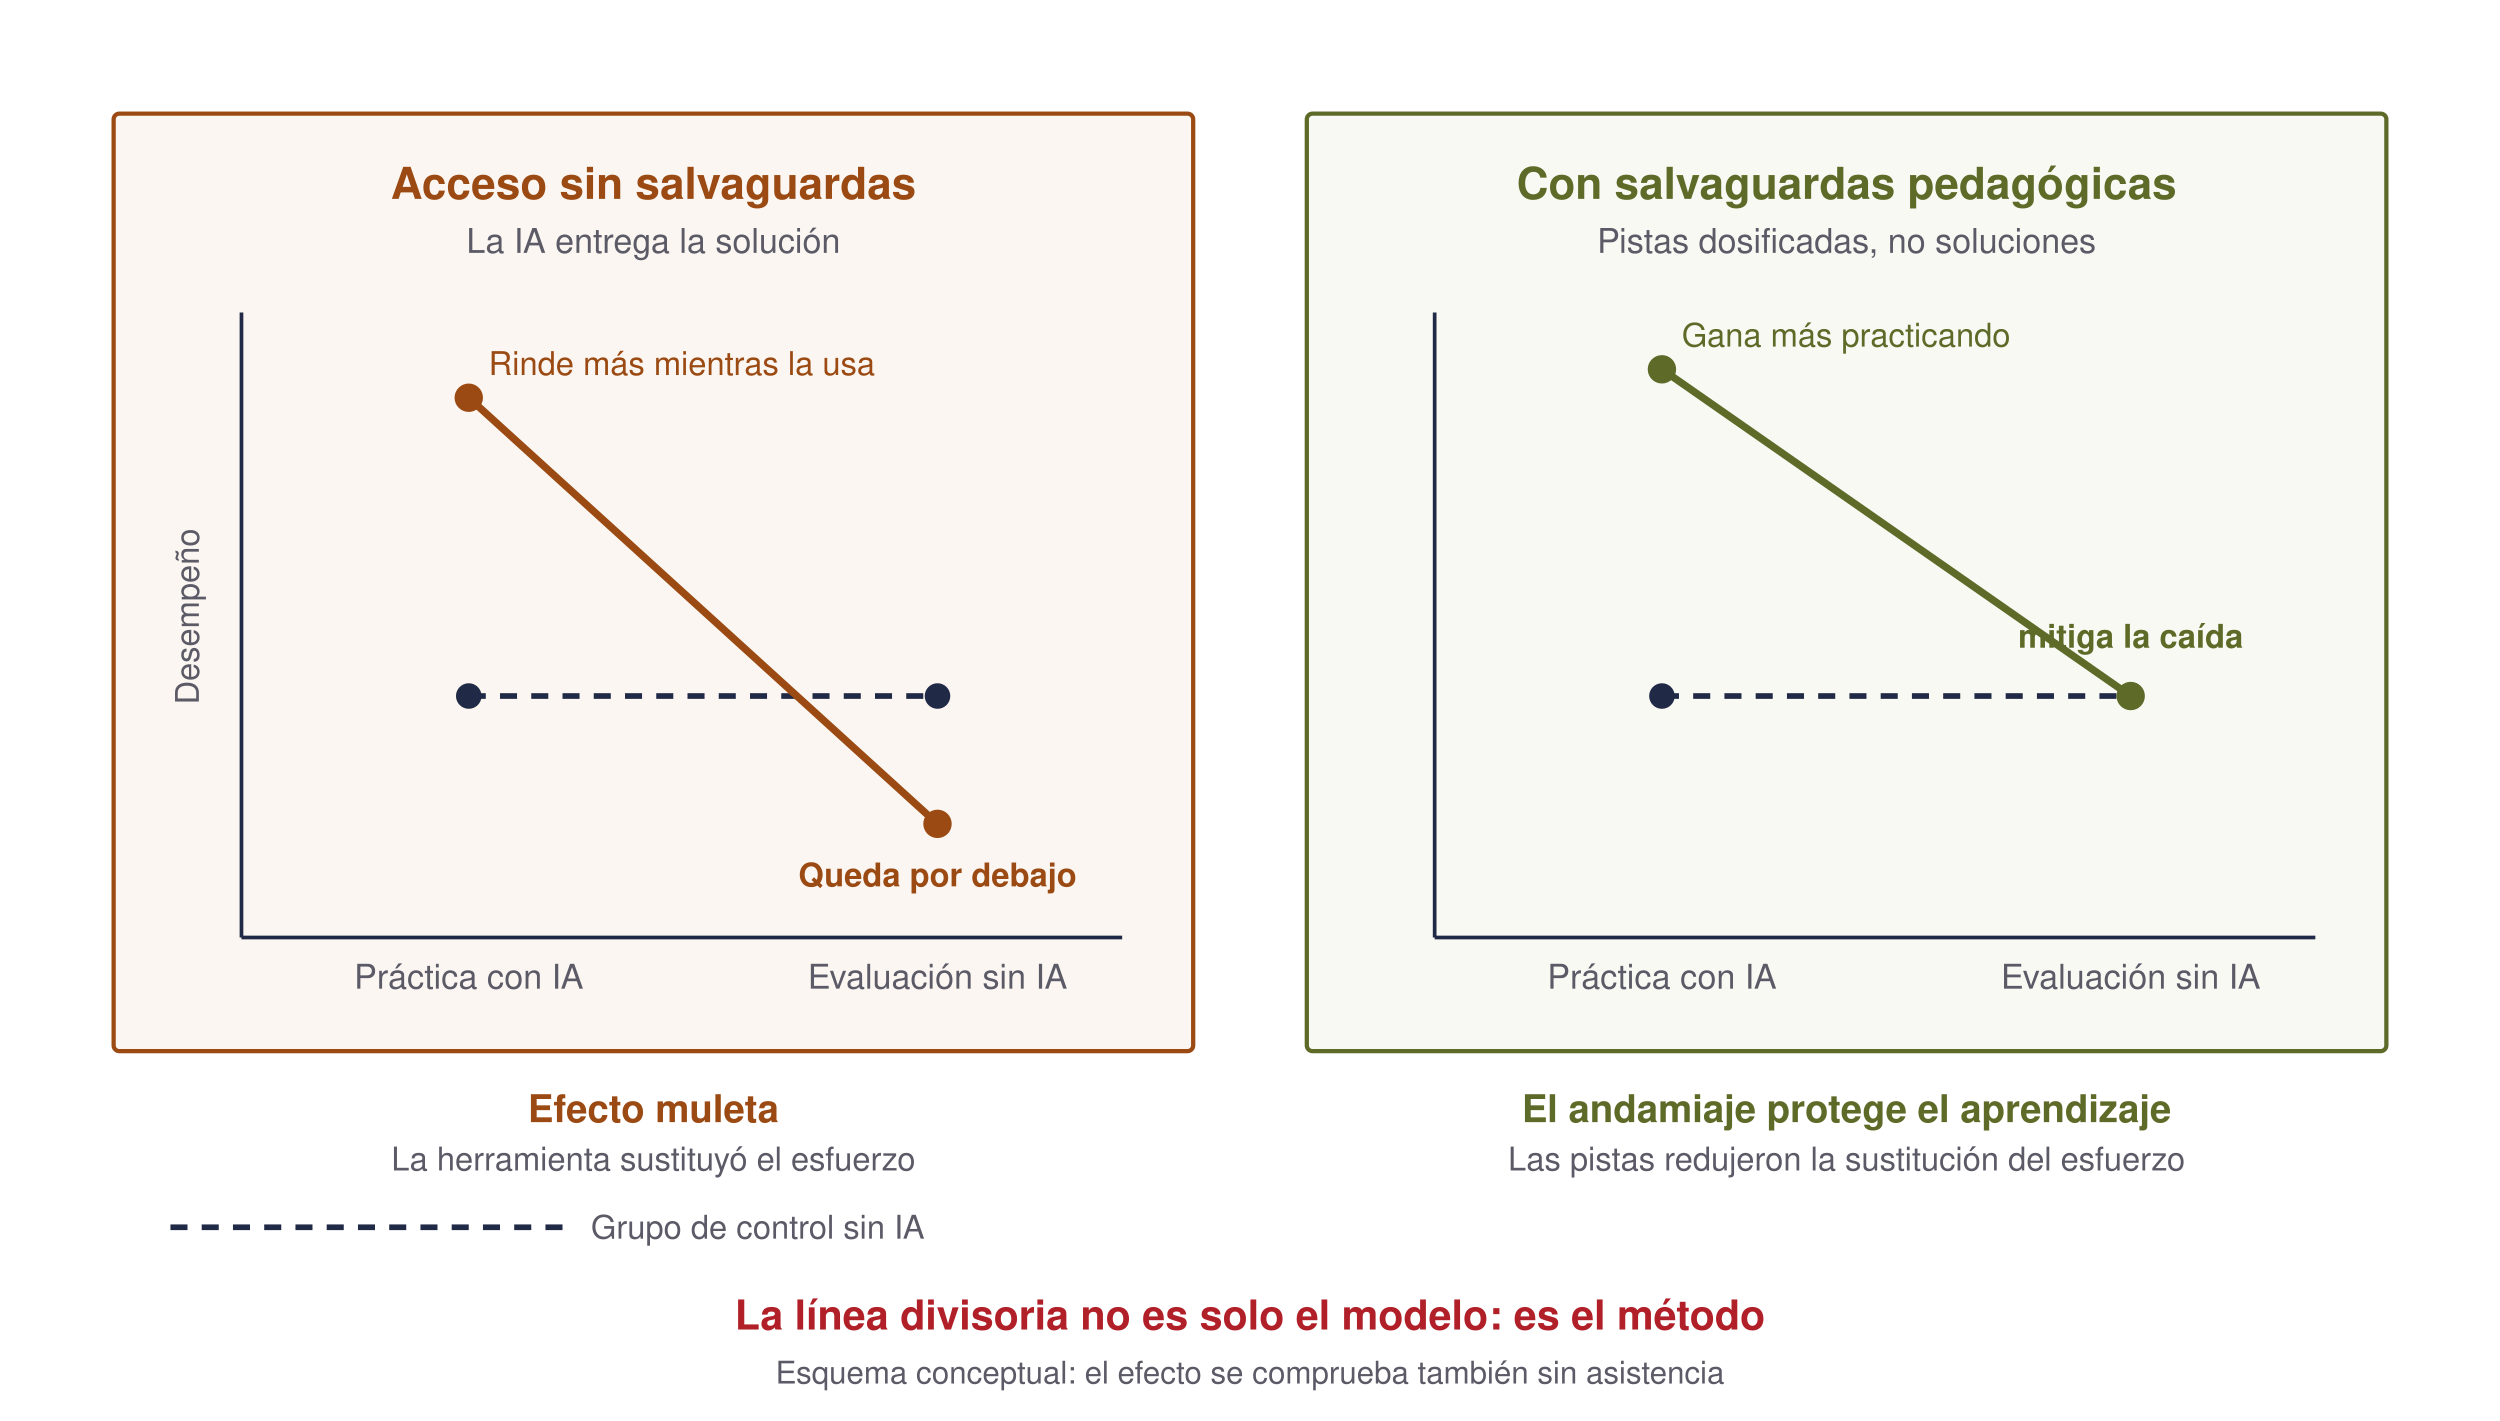
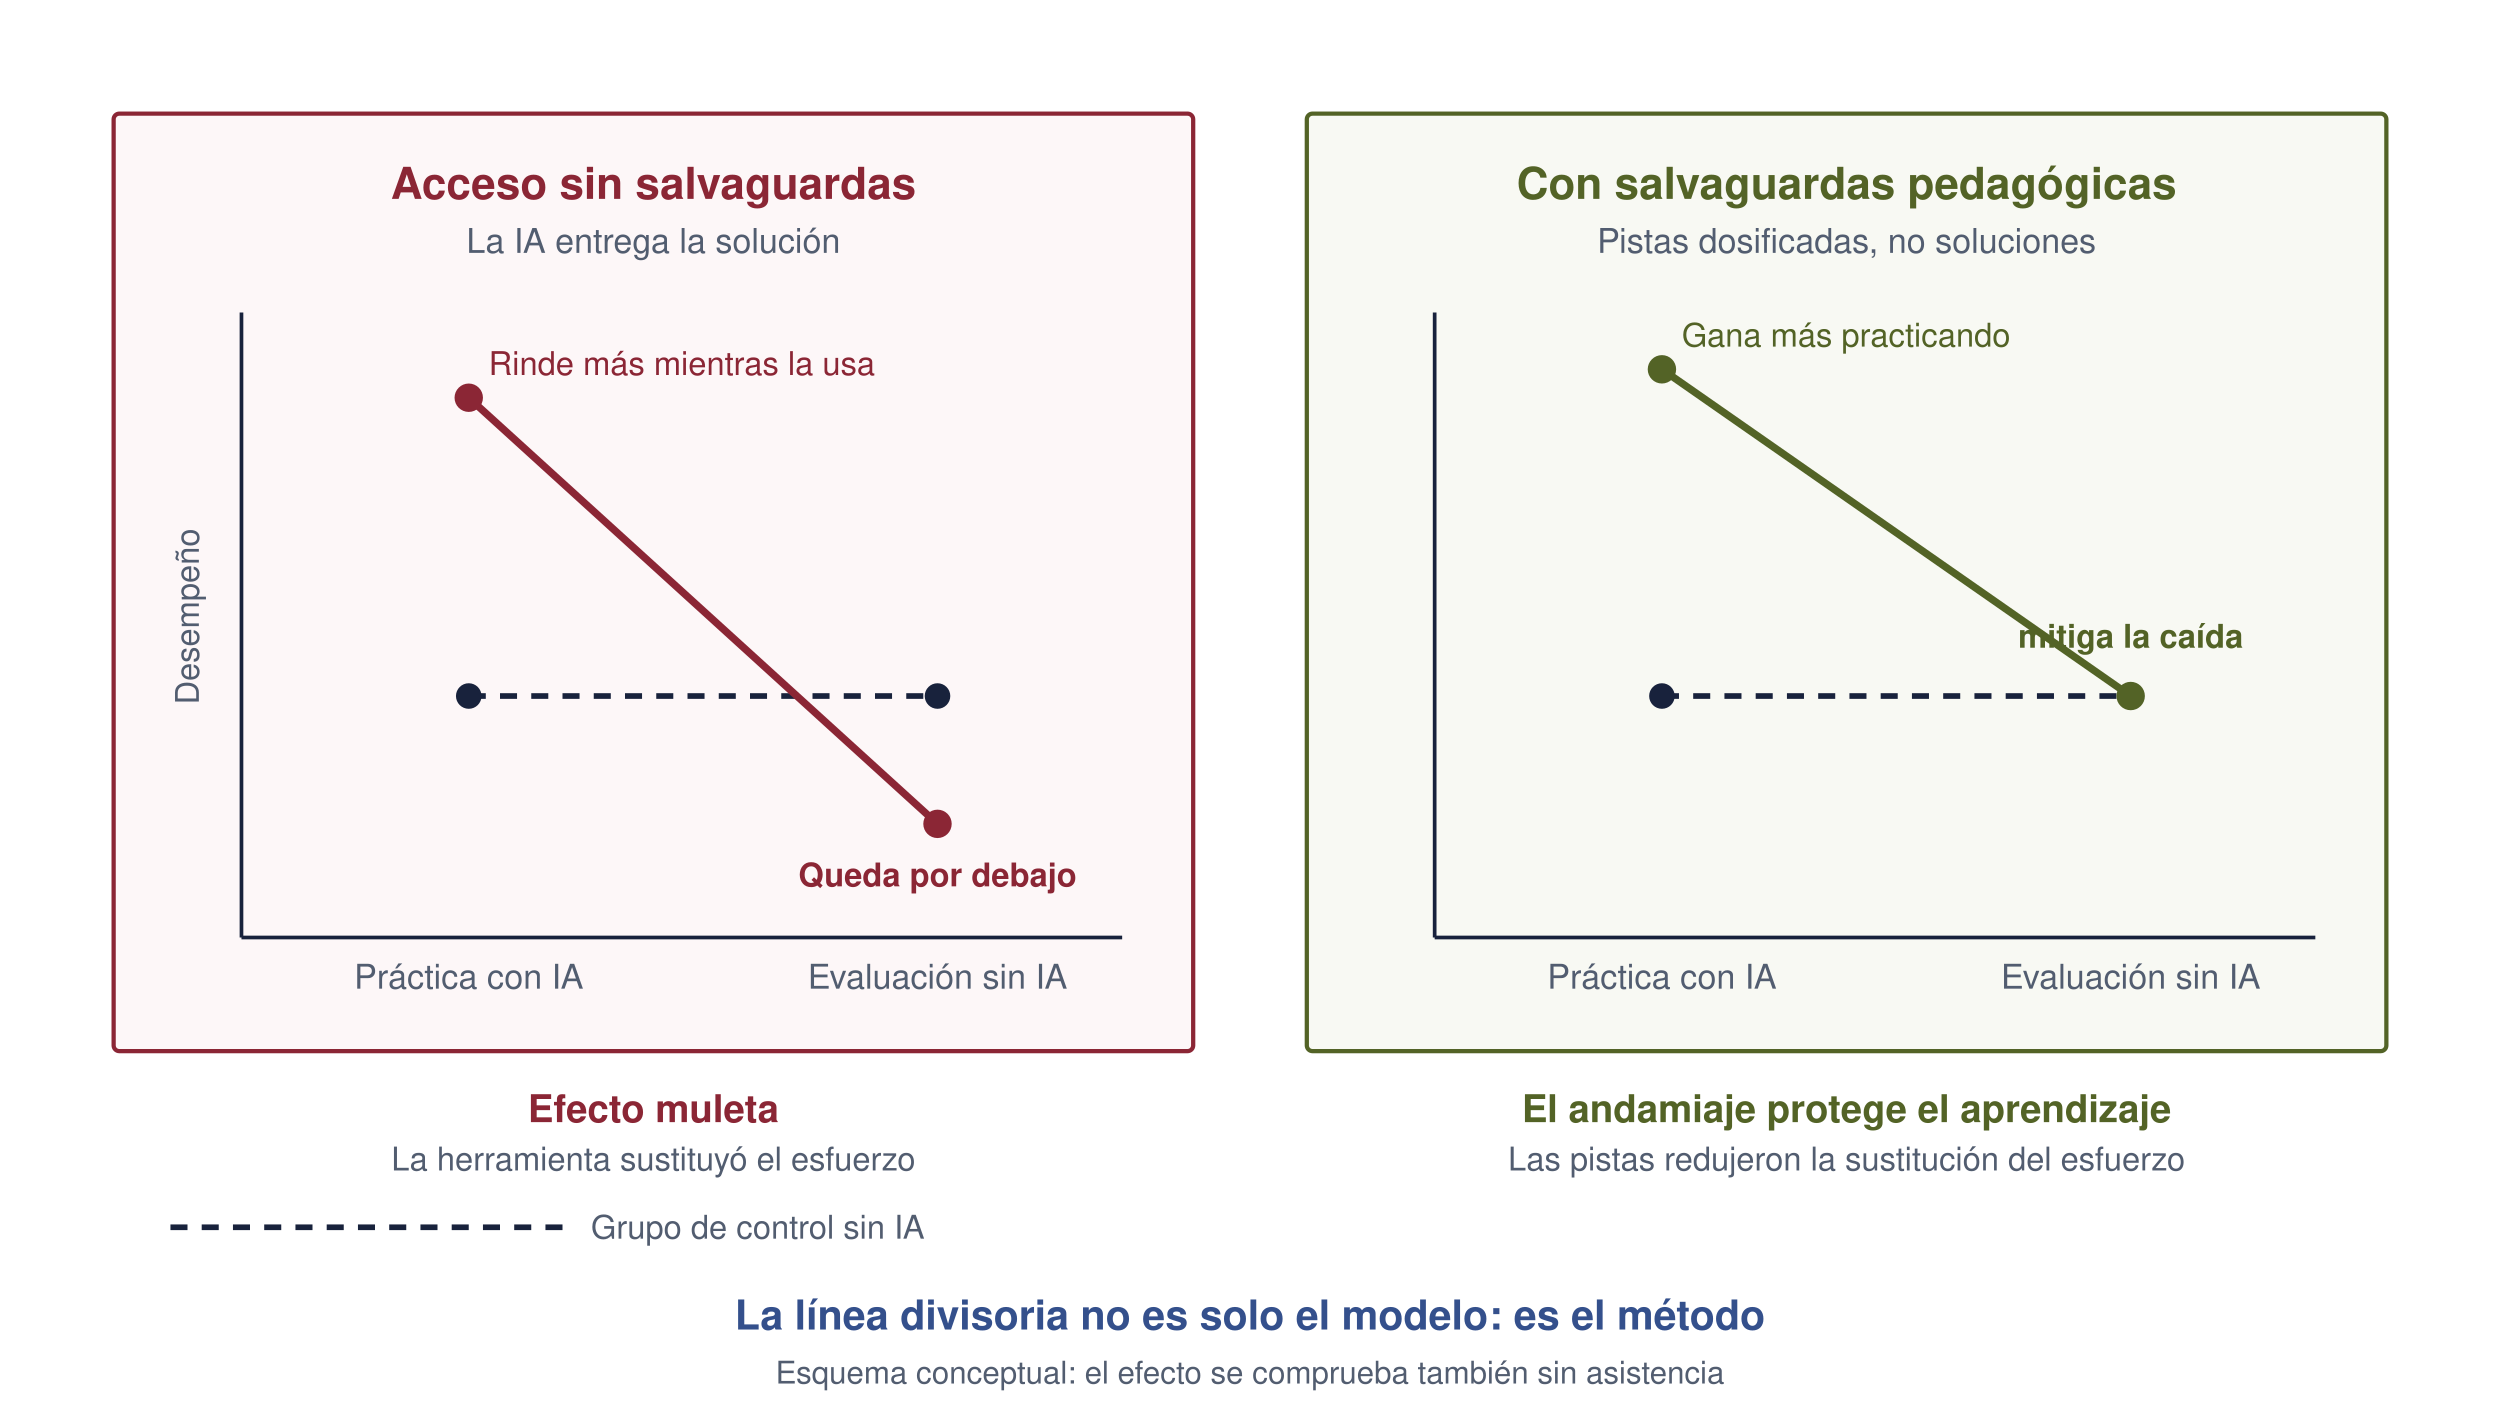
<svg xmlns="http://www.w3.org/2000/svg" viewBox="0 0 880 500" role="img" aria-labelledby="titulo desc">
  <style>
    /* === TOKENS GRÁFICOS — ver figuras/TOKENS-GRAFICOS.md === */
    .tk-font { font-family: 'Archivo Narrow', Helvetica, Arial, sans-serif; }
-     .f-ink { fill:#202945; } .f-muted { fill:#5B5A66; }
-     .f-primary { fill:#B12028; } .f-good { fill:#5E6A28; } .f-risk { fill:#9A4A12; }
-     .bg-primary { fill:#F7E5E2; } .bg-good { fill:#ECEDDC; } .bg-risk { fill:#F4E6D8; }
-     .bg-neutral { fill:#F2EBDF; } .bg-warn { fill:#FDE8C0; }
-     .st-primary { stroke:#B12028; } .st-good { stroke:#5E6A28; } .st-risk { stroke:#9A4A12; }
-     .st-warn { stroke:#C9971C; } .st-axis { stroke:#202945; }
+     .f-ink { fill:#18223c; } .f-muted { fill:#525d70; }
+     .f-primary { fill:#34508c; } .f-good { fill:#536326; } .f-risk { fill:#8b2635; }
+     .bg-primary { fill:#e7ecf7; } .bg-good { fill:#ECEDDC; } .bg-risk { fill:#f8e7ea; }
+     .bg-neutral { fill:#ece9e1; } .bg-warn { fill:#f4e6d8; }
+     .st-primary { stroke:#34508c; } .st-good { stroke:#536326; } .st-risk { stroke:#8b2635; }
+     .st-warn { stroke:#914411; } .st-axis { stroke:#18223c; }
  </style>
  <g class="tk-font">
    <rect x="40" y="40" width="380" height="330" rx="2" class="bg-risk st-risk" stroke-width="1.5" fill-opacity="0.35" />
    <text x="230" y="70" text-anchor="middle" font-size="15.5" font-weight="bold" class="f-risk">Acceso sin salvaguardas</text>
    <text x="230" y="89" text-anchor="middle" font-size="12" class="f-muted">La IA entrega la solución</text>
    <line x1="85" y1="330" x2="395" y2="330" class="st-axis" stroke-width="1.3" />
    <line x1="85" y1="330" x2="85" y2="110" class="st-axis" stroke-width="1.3" />
    <text x="78" y="225" text-anchor="middle" font-size="11.5" class="f-muted" transform="rotate(-90 70 225)">Desempeño</text>
    <text x="165" y="348" text-anchor="middle" font-size="12" class="f-muted">Práctica con IA</text>
    <text x="330" y="348" text-anchor="middle" font-size="12" class="f-muted">Evaluación sin IA</text>
    <line x1="165" y1="245" x2="330" y2="245" class="st-axis" stroke-width="2" stroke-dasharray="6 5" />
-     <circle cx="165" cy="245" r="4.5" fill="#202945" />
-     <circle cx="330" cy="245" r="4.5" fill="#202945" />
+     <circle cx="165" cy="245" r="4.5" fill="#18223c" />
+     <circle cx="330" cy="245" r="4.5" fill="#18223c" />
    <line x1="165" y1="140" x2="330" y2="290" class="st-risk" stroke-width="2.6" />
-     <circle cx="165" cy="140" r="5" fill="#9A4A12" />
-     <circle cx="330" cy="290" r="5" fill="#9A4A12" />
+     <circle cx="165" cy="140" r="5" fill="#8b2635" />
+     <circle cx="330" cy="290" r="5" fill="#8b2635" />
    <text x="172" y="132" font-size="11.5" class="f-risk">Rinde más mientras la usa</text>
    <text x="330" y="312" text-anchor="middle" font-size="11.5" font-weight="bold" class="f-risk">Queda por debajo</text>
    <text x="230" y="395" text-anchor="middle" font-size="13.5" font-weight="bold" class="f-risk">Efecto muleta</text>
    <text x="230" y="412" text-anchor="middle" font-size="11.5" class="f-muted">La herramienta sustituyó el esfuerzo</text>
    <rect x="460" y="40" width="380" height="330" rx="2" class="bg-good st-good" stroke-width="1.5" fill-opacity="0.35" />
    <text x="650" y="70" text-anchor="middle" font-size="15.5" font-weight="bold" class="f-good">Con salvaguardas pedagógicas</text>
    <text x="650" y="89" text-anchor="middle" font-size="12" class="f-muted">Pistas dosificadas, no soluciones</text>
    <line x1="505" y1="330" x2="815" y2="330" class="st-axis" stroke-width="1.3" />
    <line x1="505" y1="330" x2="505" y2="110" class="st-axis" stroke-width="1.3" />
    <text x="585" y="348" text-anchor="middle" font-size="12" class="f-muted">Práctica con IA</text>
    <text x="750" y="348" text-anchor="middle" font-size="12" class="f-muted">Evaluación sin IA</text>
    <line x1="585" y1="245" x2="750" y2="245" class="st-axis" stroke-width="2" stroke-dasharray="6 5" />
-     <circle cx="585" cy="245" r="4.5" fill="#202945" />
-     <circle cx="750" cy="245" r="4.5" fill="#202945" />
+     <circle cx="585" cy="245" r="4.5" fill="#18223c" />
+     <circle cx="750" cy="245" r="4.5" fill="#18223c" />
    <line x1="585" y1="130" x2="750" y2="245" class="st-good" stroke-width="2.6" />
-     <circle cx="585" cy="130" r="5" fill="#5E6A28" />
-     <circle cx="750" cy="245" r="5" fill="#5E6A28" />
+     <circle cx="585" cy="130" r="5" fill="#536326" />
+     <circle cx="750" cy="245" r="5" fill="#536326" />
    <text x="592" y="122" font-size="11.5" class="f-good">Gana más practicando</text>
    <text x="750" y="228" text-anchor="middle" font-size="11.5" font-weight="bold" class="f-good">mitiga la caída</text>
    <text x="650" y="395" text-anchor="middle" font-size="13.5" font-weight="bold" class="f-good">El andamiaje protege el aprendizaje</text>
    <text x="650" y="412" text-anchor="middle" font-size="11.5" class="f-muted">Las pistas redujeron la sustitución del esfuerzo</text>
    <line x1="60" y1="432" x2="200" y2="432" class="st-axis" stroke-width="2" stroke-dasharray="6 5" />
    <text x="208" y="436" font-size="11.5" class="f-muted">Grupo de control sin IA</text>
    <text x="440" y="468" text-anchor="middle" font-size="14.5" font-weight="bold" class="f-primary">La línea divisoria no es solo el modelo: es el método</text>
    <text x="440" y="487" text-anchor="middle" font-size="11" class="f-muted">Esquema conceptual: el efecto se comprueba también sin asistencia</text>
  </g>
</svg>
